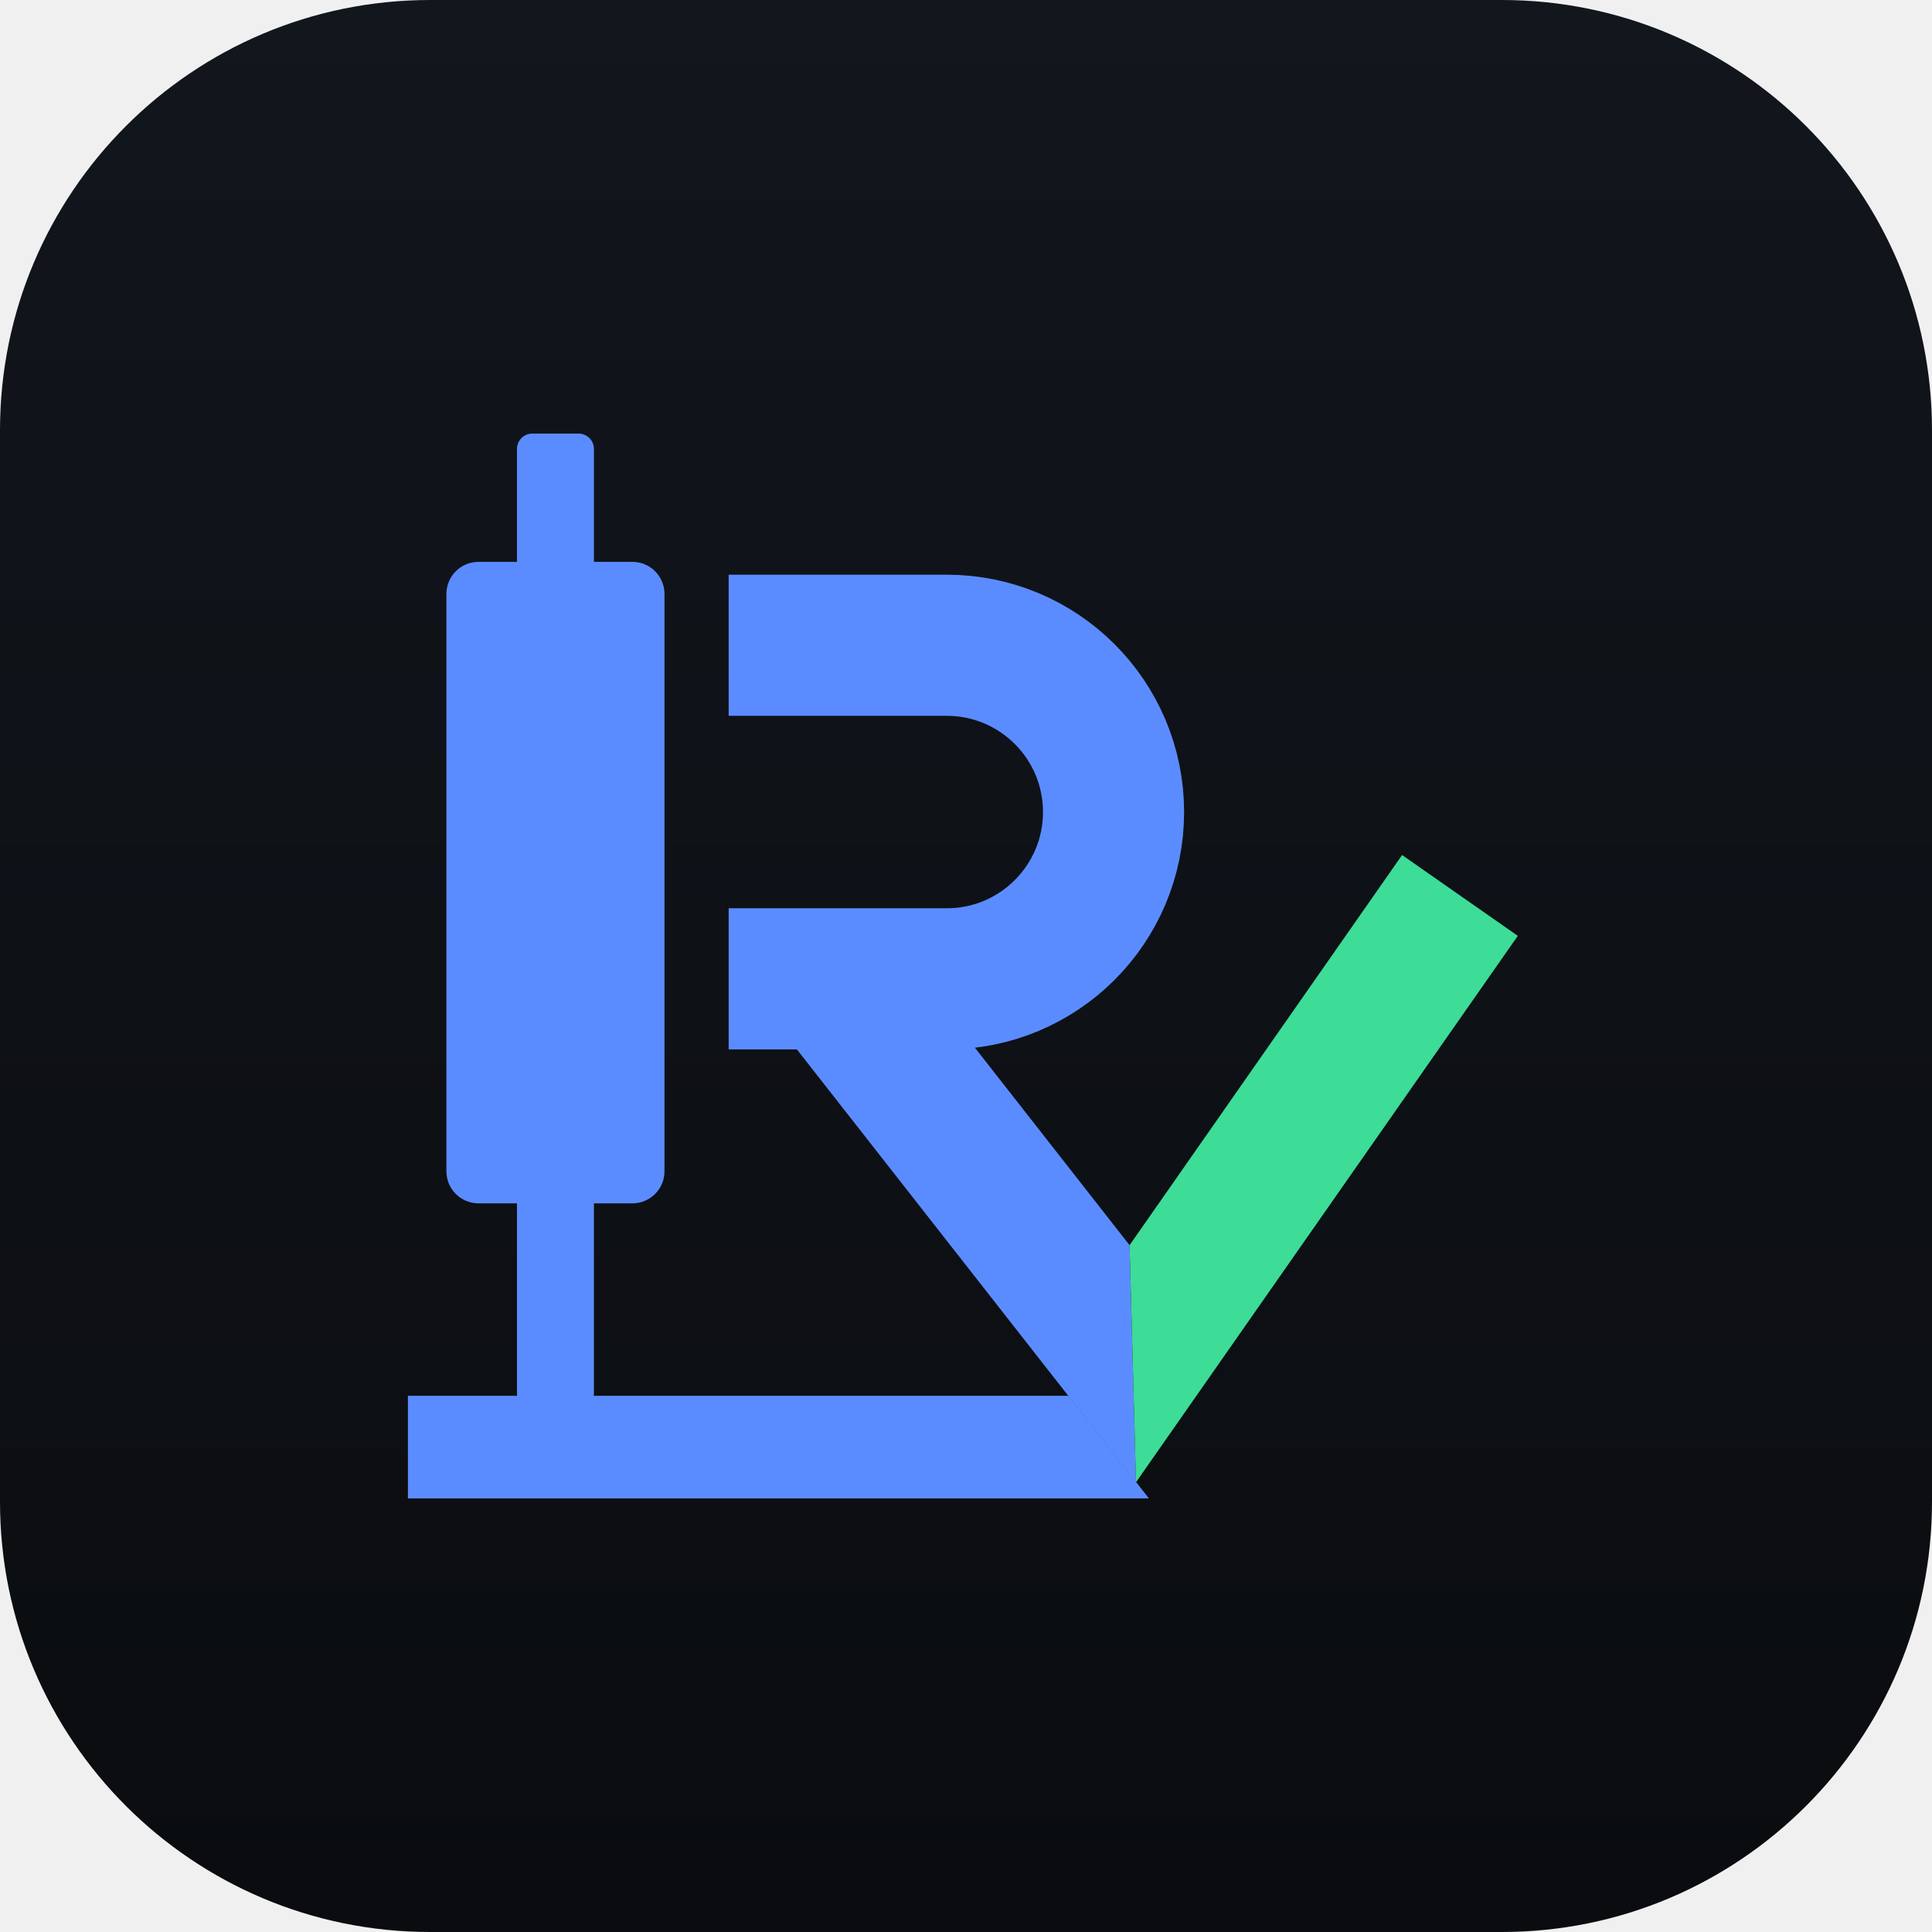
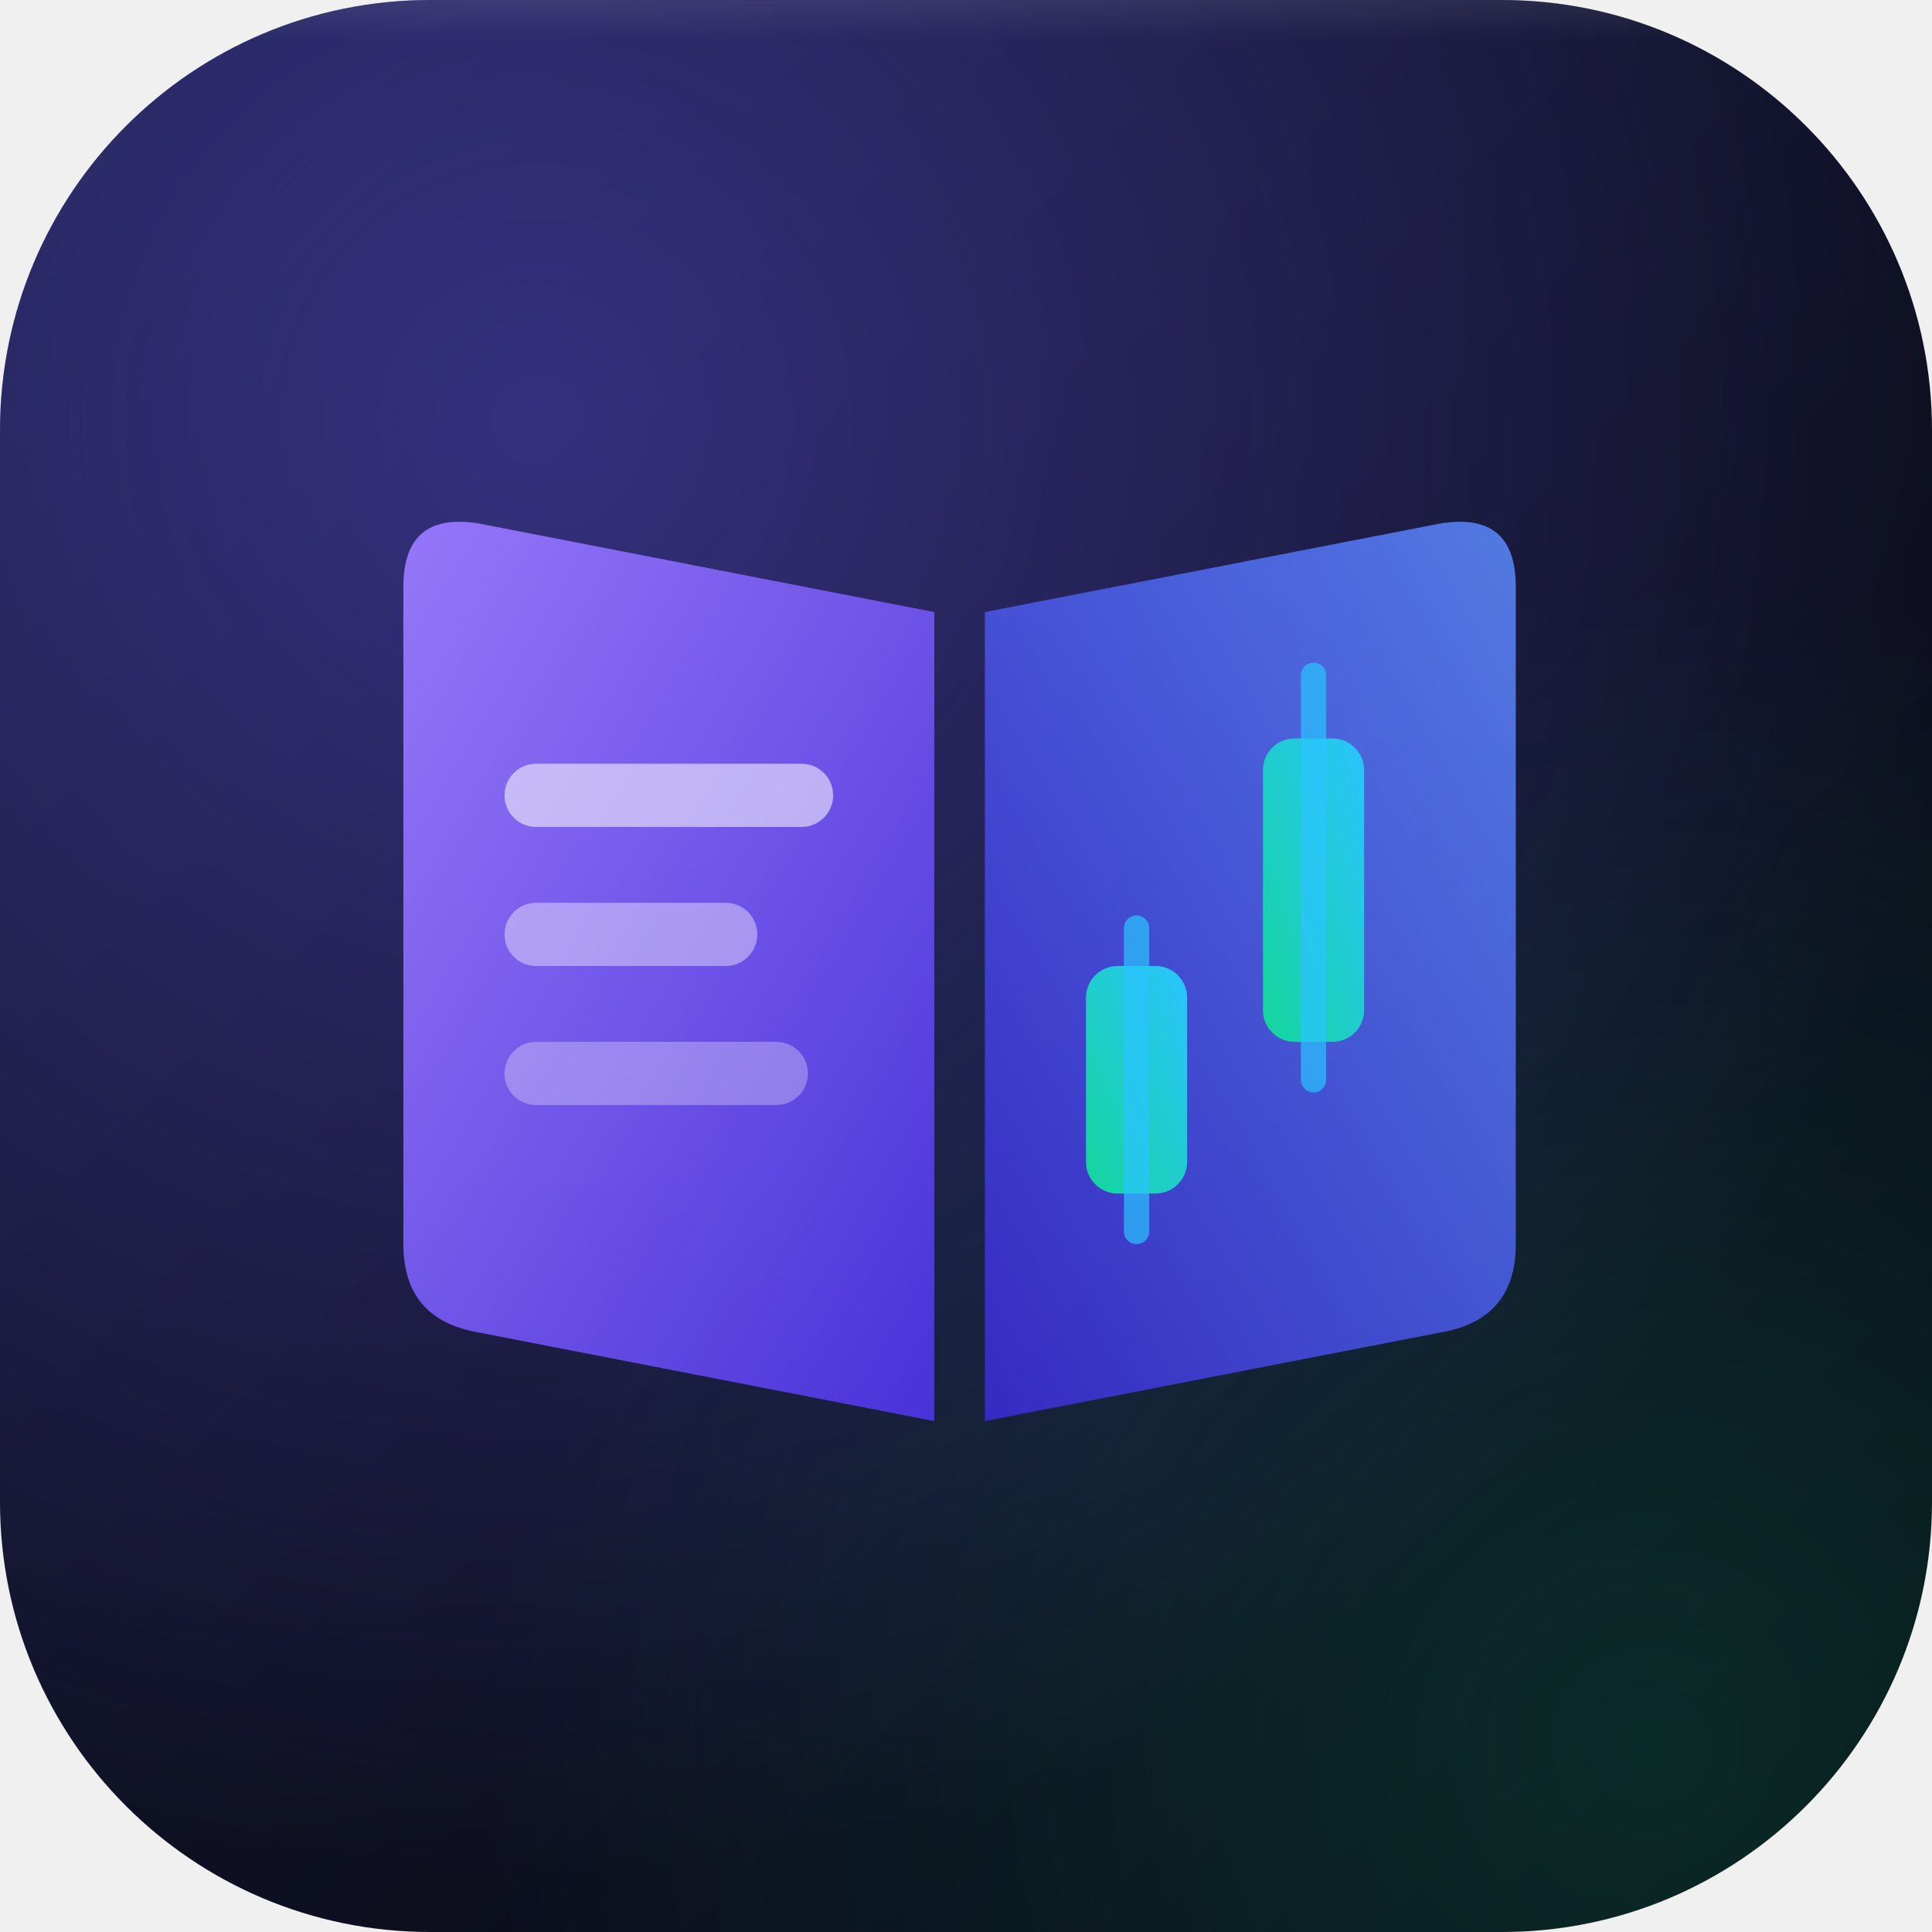
<svg xmlns="http://www.w3.org/2000/svg" viewBox="0 0 512 512">
  <defs>
-     <linearGradient id="t" x1="0" y1="0" x2="0" y2="1">
-       <stop offset="0" stop-color="#12161D" />
-       <stop offset="1" stop-color="#0A0C0F" />
+     <linearGradient id="bgD" x1="0" y1="0" x2="1" y2="1">
+       <stop offset="0" stop-color="#171B3A" />
+       <stop offset="1" stop-color="#06070D" />
+     </linearGradient>
+     <radialGradient id="glow" cx="0.28" cy="0.22" r="0.75">
+       <stop offset="0" stop-color="#6D5BFF" stop-opacity=".38" />
+       <stop offset="1" stop-color="#6D5BFF" stop-opacity="0" />
+     </radialGradient>
+     <linearGradient id="leg" x1="0" y1="1" x2="1" y2="0">
+       <stop offset="0" stop-color="#14D69B" />
+       <stop offset="1" stop-color="#2AC4FF" />
+     </linearGradient>
+     <linearGradient id="rim" x1="0" y1="0" x2="0" y2="1">
+       <stop offset="0" stop-color="#fff" stop-opacity=".09" />
+       <stop offset=".025" stop-color="#fff" stop-opacity="0" />
+     </linearGradient>
+     <linearGradient id="wick" x1="0" y1="0" x2="0" y2="1">
+       <stop offset="0" stop-color="#B9B0FF" />
+       <stop offset="1" stop-color="#7C6CFF" />
+     </linearGradient>
+     <radialGradient id="glow2" cx="0.85" cy="0.9" r="0.6">
+       <stop offset="0" stop-color="#14D69B" stop-opacity=".16" />
+       <stop offset="1" stop-color="#14D69B" stop-opacity="0" />
+     </radialGradient>
+     <linearGradient id="pageL" x1="0" y1="0" x2="1" y2="1">
+       <stop offset="0" stop-color="#9B7BFF" />
+       <stop offset="1" stop-color="#4B33E0" />
+     </linearGradient>
+     <linearGradient id="pageR" x1="1" y1="0" x2="0" y2="1">
+       <stop offset="0" stop-color="#5C8BFF" />
+       <stop offset="1" stop-color="#3B2BD9" />
+     </linearGradient>
+     <linearGradient id="rib" x1="0" y1="0" x2="0" y2="1">
+       <stop offset="0" stop-color="#8A7BFF" />
+       <stop offset="1" stop-color="#4330E0" />
    </linearGradient>
  </defs>
-   <rect width="512" height="512" rx="114" fill="url(#t)" />
-   <g transform="translate(80.9 97.9) scale(3.4)">
-     <rect class="m-wick" x="16.5" y="5" width="6" height="12" rx="1.2" fill="#5B8CFF" />
-     <rect class="m-body" x="11" y="15" width="17" height="50" rx="2.5" fill="#5B8CFF" />
-     <rect class="m-wick" x="16.5" y="63" width="6" height="18" rx="1.2" fill="#5B8CFF" />
-     <path class="m-base" d="M8 80H59.49L65.76 88H8Z" fill="#5B8CFF" />
-     <path class="m-bowl" d="M33 21.5H50A13 13 0 0 1 50 47.5H33" fill="none" stroke="#5B8CFF" stroke-width="11" pathLength="1" />
-     <path class="m-leg" d="M34.01 47.5L64.75 86.74L64.25 68.26L47.99 47.5Z" fill="#5B8CFF" />
-     <path class="m-kick" d="M64.75 86.74L94.51 44.15L85.49 37.85L64.25 68.26Z" fill="#3DDC97" />
+   <rect width="512" height="512" rx="114" fill="url(#bgD)" />
+   <rect width="512" height="512" rx="114" fill="url(#glow)" />
+   <rect width="512" height="512" rx="114" fill="url(#glow2)" />
+   <rect width="512" height="512" rx="114" fill="url(#rim)" />
+   <g transform="translate(86.8 75.1) scale(3.35)">
+     <path d="M6 24Q6 18 12 19L48 26V90L12 83Q6 82 6 76Z" fill="url(#pageL)" opacity=".95" />
+     <path d="M94 24Q94 18 88 19L52 26V90L88 83Q94 82 94 76Z" fill="url(#pageR)" opacity=".85" />
+     <rect x="14" y="38" width="26" height="5" rx="2.5" fill="#fff" opacity=".55" />
+     <rect x="14" y="49" width="20" height="5" rx="2.5" fill="#fff" opacity=".4" />
+     <rect x="14" y="60" width="24" height="5" rx="2.5" fill="#fff" opacity=".3" />
+     <rect x="60" y="54" width="8" height="18" rx="2.5" fill="url(#leg)" />
+     <rect x="63" y="50" width="2" height="26" rx="1" fill="#2AC4FF" opacity=".7" />
+     <rect x="74" y="36" width="8" height="24" rx="2.5" fill="url(#leg)" />
+     <rect x="77" y="30" width="2" height="34" rx="1" fill="#2AC4FF" opacity=".7" />
  </g>
</svg>
